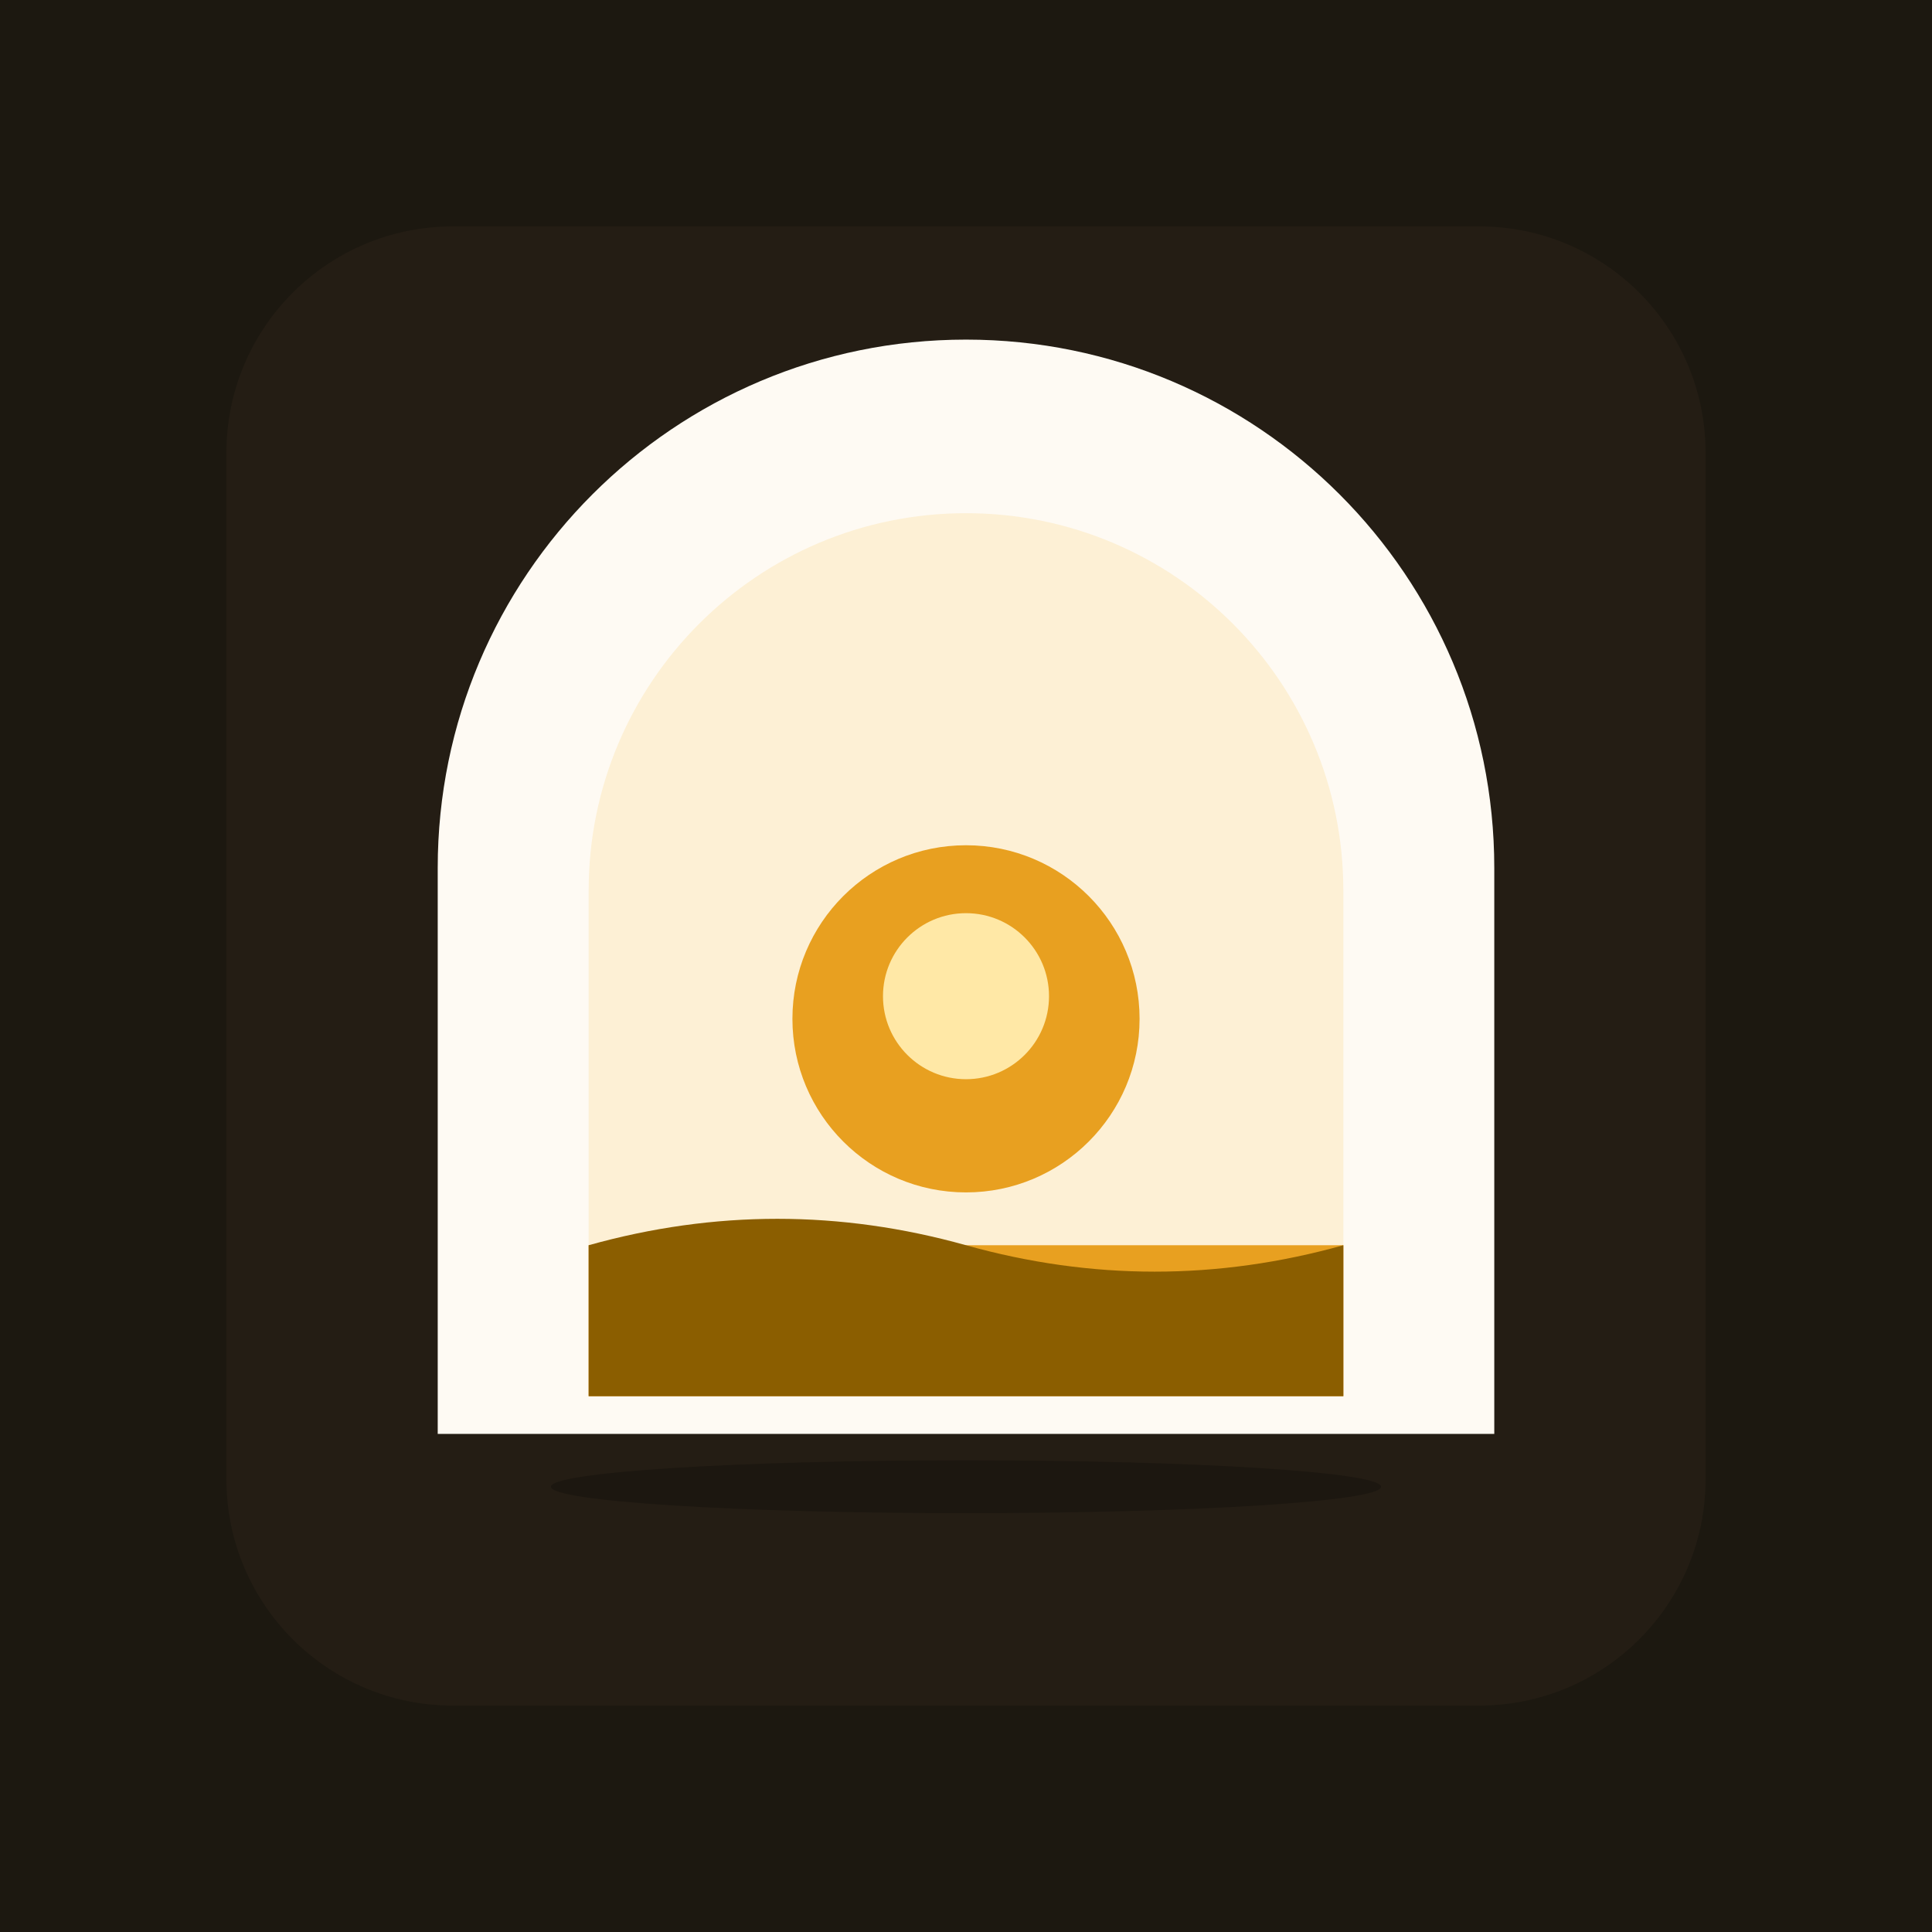
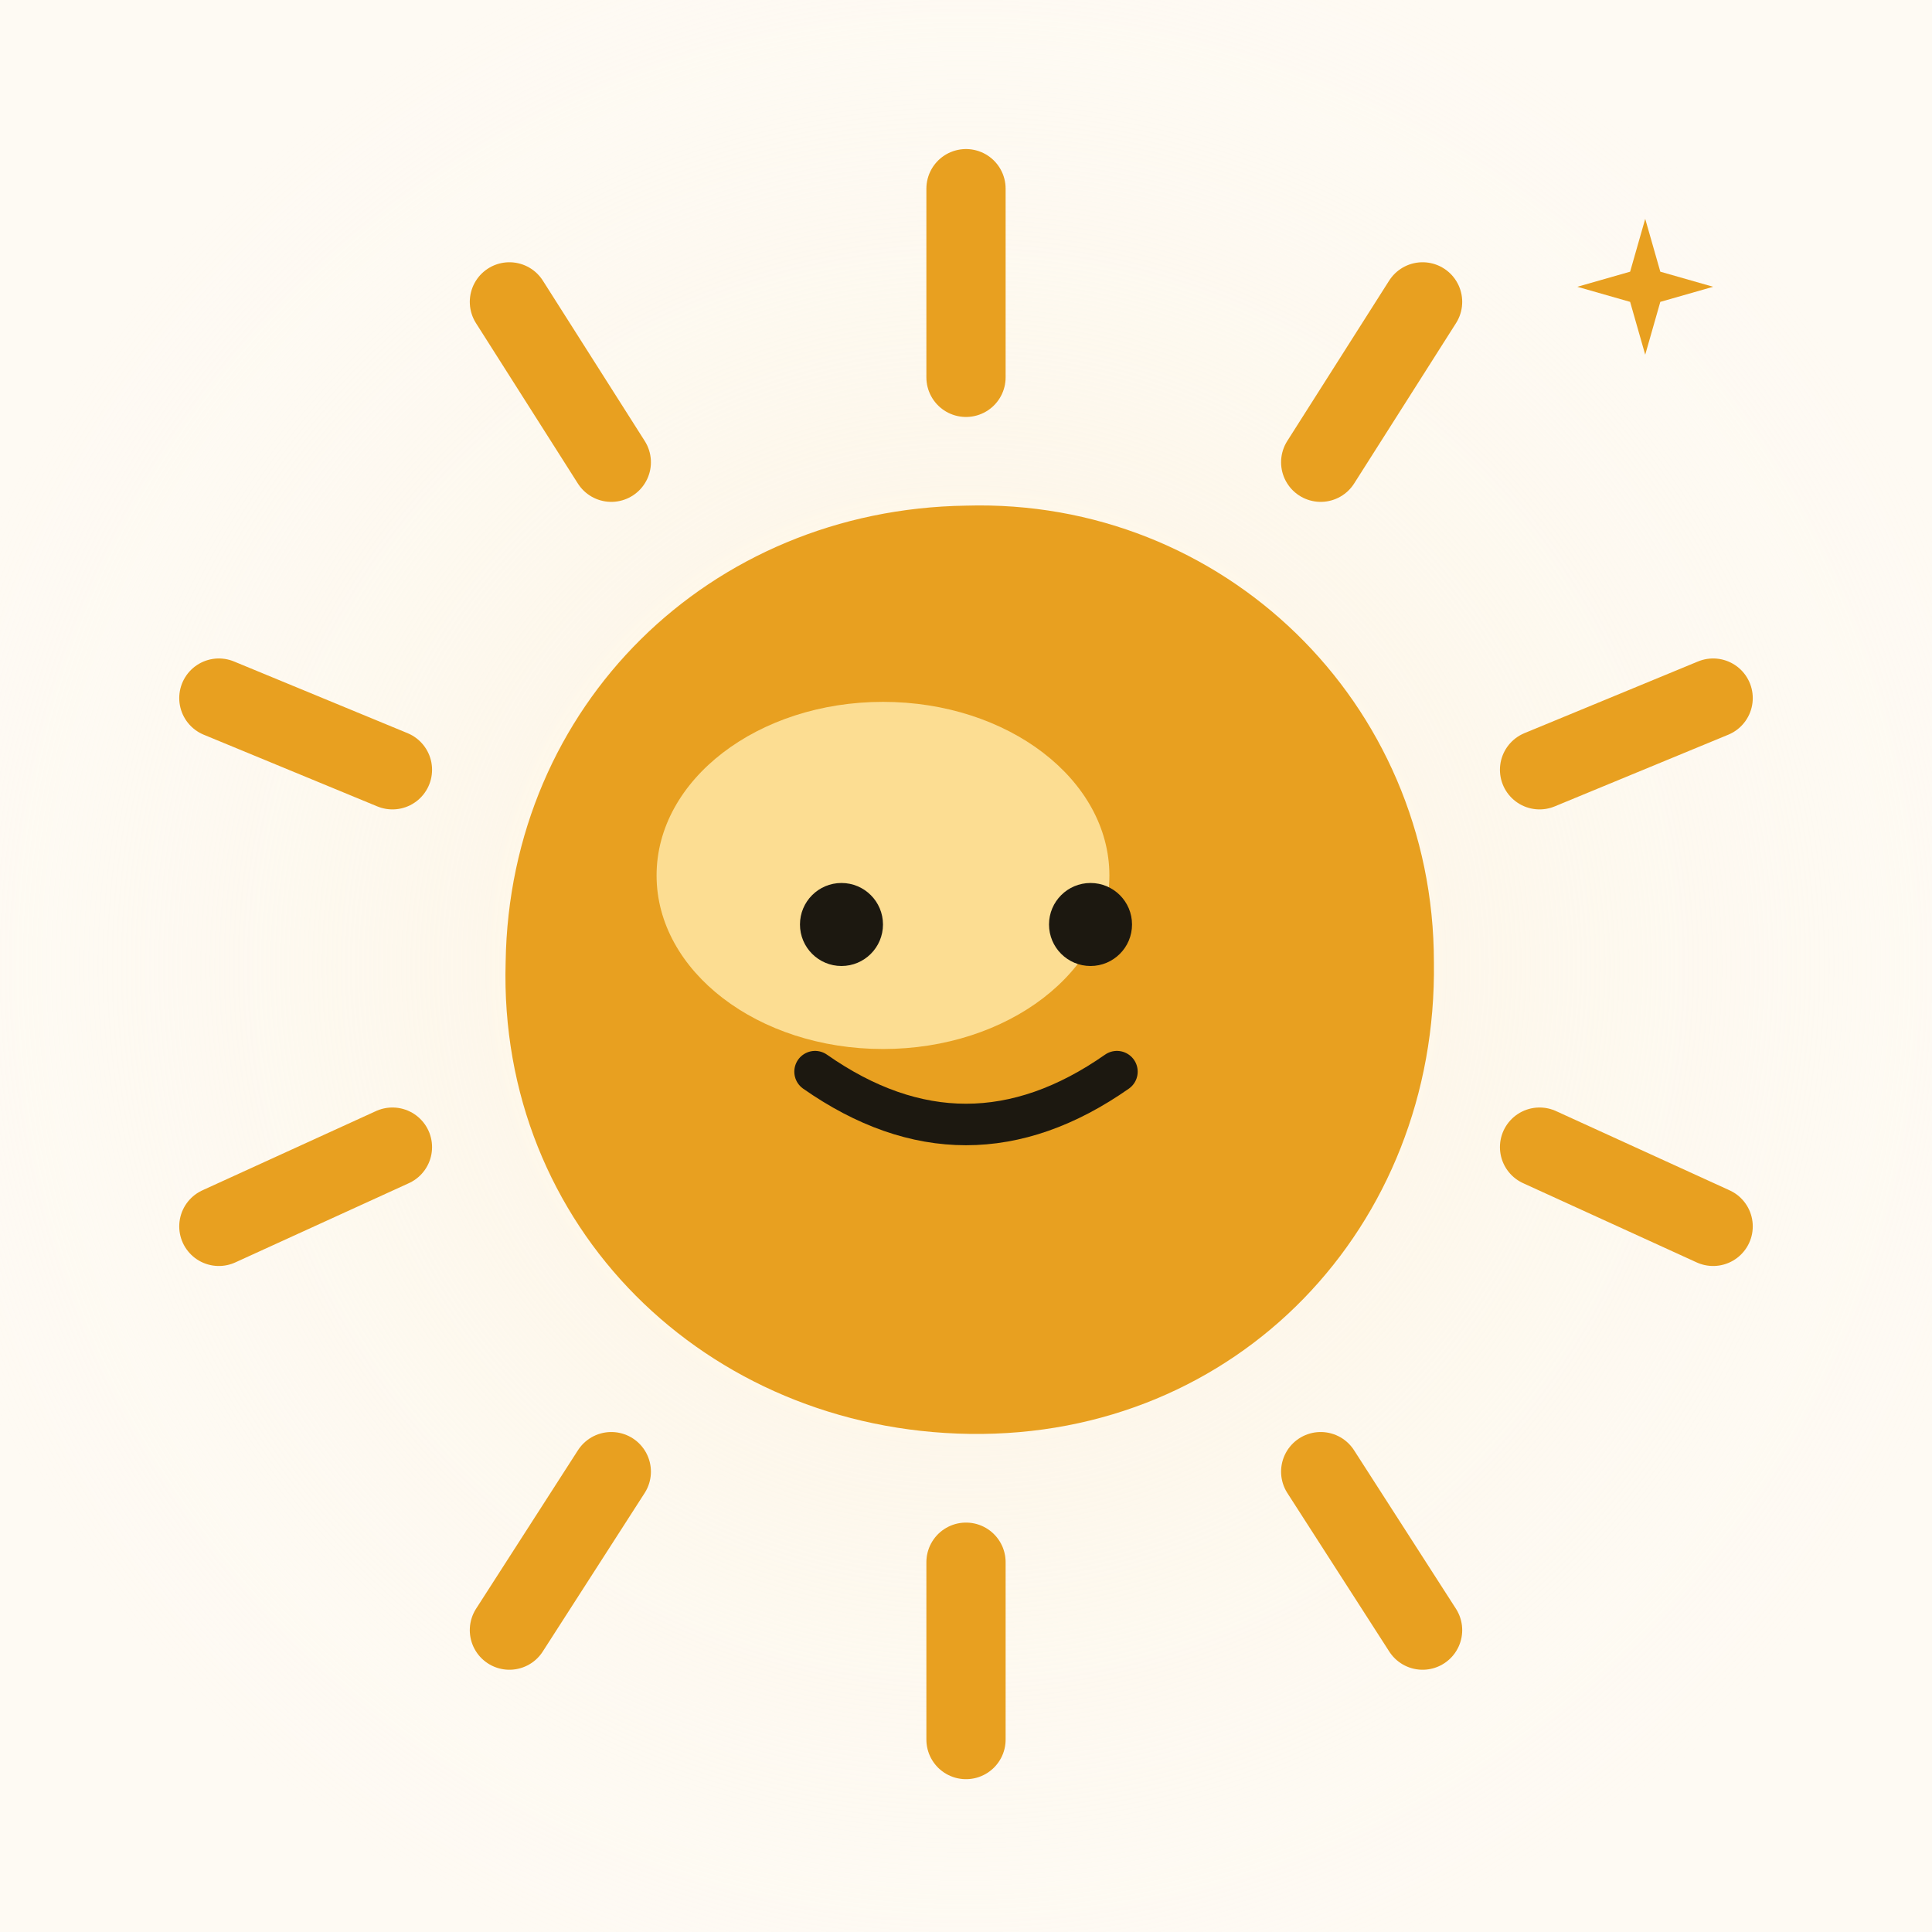
- <svg xmlns="http://www.w3.org/2000/svg" width="1024" height="1024" viewBox="0 0 1024 1024" shape-rendering="geometricPrecision">
-   <rect width="1024" height="1024" fill="#1C1810" />
-   <rect x="120" y="120" width="784" height="784" rx="120" fill="#241D14" />
-   <path d="M 232 760            L 232 460            A 280 280 0 0 1 792 460            L 792 760            Z" fill="#FEFAF3" />
-   <path d="M 312 740            L 312 472            A 200 200 0 0 1 712 472            L 712 740            Z" fill="#FDF0D5" />
-   <circle cx="512" cy="540" r="92" fill="#E8A020" />
-   <circle cx="512" cy="528" r="44" fill="#FFE8A6" />
-   <rect x="312" y="660" width="400" height="80" fill="#E8A020" />
-   <path d="M 312 660            Q 412 632 512 660            Q 612 688 712 660            L 712 740            L 312 740 Z" fill="#8B5E00" />
-   <ellipse cx="512" cy="788" rx="220" ry="14" fill="#000" opacity="0.22" />
+ <svg xmlns="http://www.w3.org/2000/svg" width="100%" height="100%" viewBox="0 0 1024 1024" preserveAspectRatio="xMidYMid meet" shape-rendering="geometricPrecision">
+   <rect width="1024" height="1024" fill="#FEFAF3" />
+   <defs>
+     <radialGradient id="warm" cx="50%" cy="50%" r="55%">
+       <stop offset="0%" stop-color="#FDF0D5" stop-opacity="0.9" />
+       <stop offset="100%" stop-color="#FEFAF3" stop-opacity="0" />
+     </radialGradient>
+   </defs>
+   <rect width="1024" height="1024" fill="url(#warm)" />
+   <g stroke="#E8A020" stroke-width="42" stroke-linecap="round" fill="none">
+     <line x1="512" y1="200" x2="512" y2="100" />
+     <line x1="700" y1="245" x2="754" y2="160" />
+     <line x1="816" y1="408" x2="908" y2="370" />
+     <line x1="816" y1="608" x2="908" y2="650" />
+     <line x1="700" y1="780" x2="754" y2="864" />
+     <line x1="512" y1="828" x2="512" y2="922" />
+     <line x1="324" y1="780" x2="270" y2="864" />
+     <line x1="208" y1="608" x2="116" y2="650" />
+     <line x1="208" y1="408" x2="116" y2="370" />
+     <line x1="324" y1="245" x2="270" y2="160" />
+   </g>
+   <path d="M 512 268            C 648 264, 760 372, 760 510            C 762 650, 656 762, 514 760            C 374 758, 264 650, 268 510            C 270 374, 376 270, 512 268            Z" fill="#E8A020" />
+   <ellipse cx="468" cy="464" rx="120" ry="92" fill="#FFE8A6" opacity="0.85" />
+   <circle cx="446" cy="490" r="22" fill="#1C1810" />
+   <circle cx="578" cy="490" r="22" fill="#1C1810" />
+   <path d="M 432 568            Q 512 624, 592 568" stroke="#1C1810" stroke-width="22" stroke-linecap="round" fill="none" />
+   <g transform="translate(872, 152)" fill="#E8A020">
+     <path d="M 0 -36 L 8 -8 L 36 0 L 8 8 L 0 36 L -8 8 L -36 0 L -8 -8 Z" />
+   </g>
</svg>
